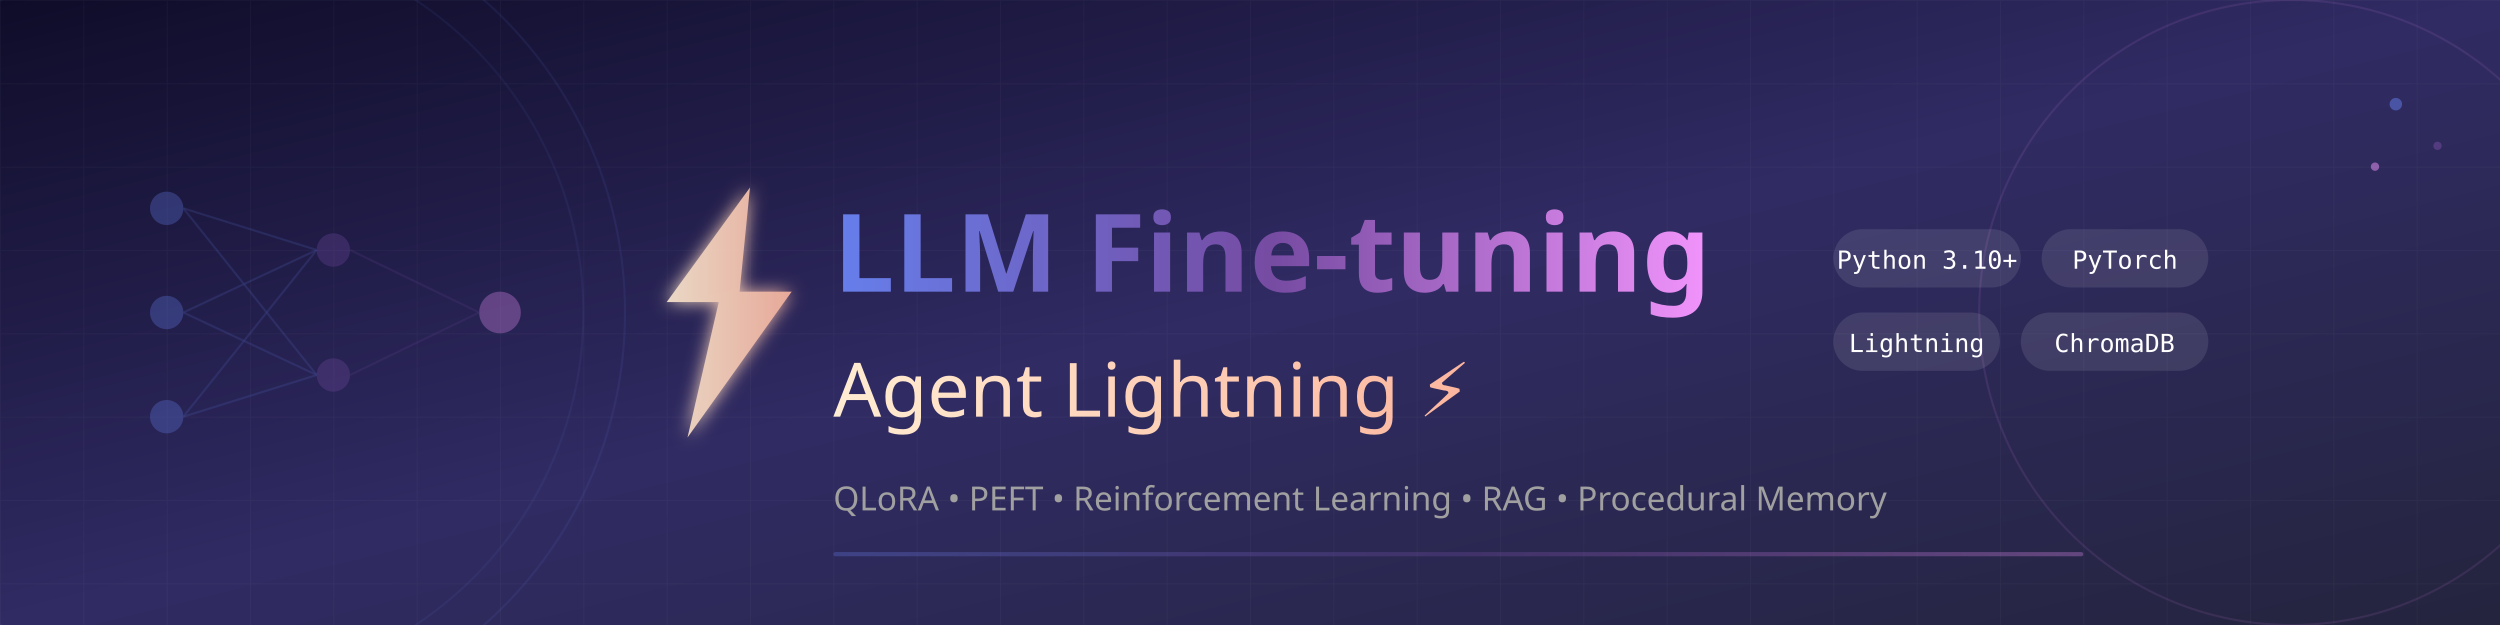
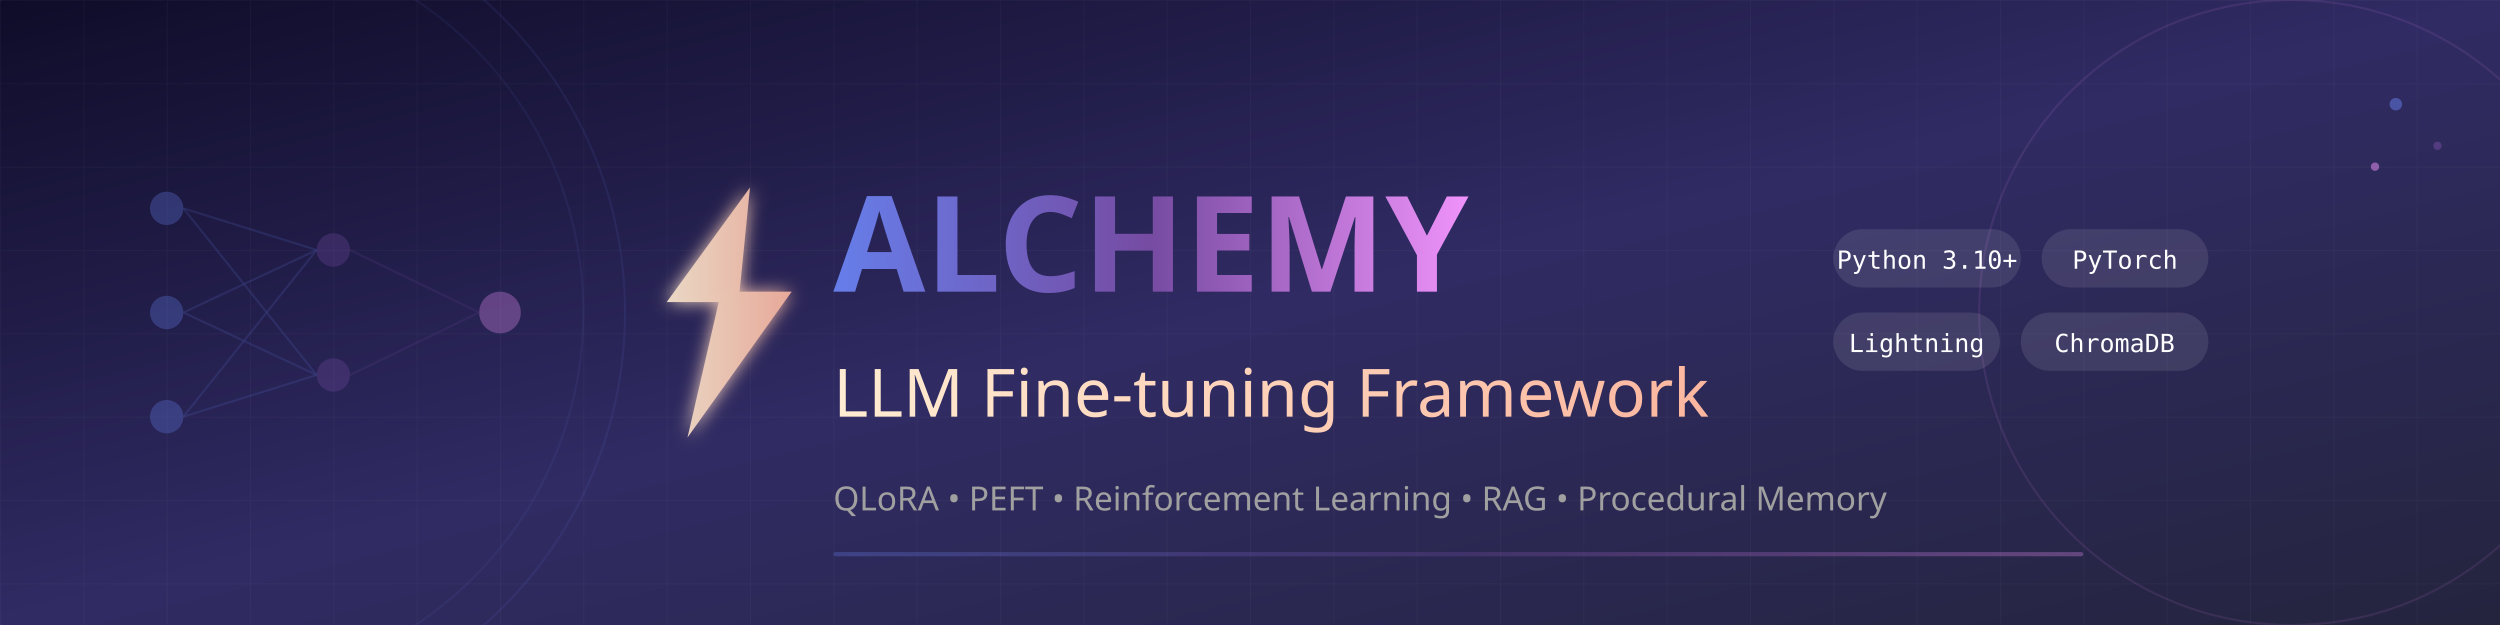
<svg xmlns="http://www.w3.org/2000/svg" viewBox="0 0 1200 300">
  <defs>
    <linearGradient id="bgGradient" x1="0%" y1="0%" x2="100%" y2="100%">
      <stop offset="0%" style="stop-color:#0f0c29" />
      <stop offset="50%" style="stop-color:#302b63" />
      <stop offset="100%" style="stop-color:#24243e" />
    </linearGradient>
    <linearGradient id="textGradient" x1="0%" y1="0%" x2="100%" y2="0%">
      <stop offset="0%" style="stop-color:#667eea" />
      <stop offset="50%" style="stop-color:#764ba2" />
      <stop offset="100%" style="stop-color:#f093fb" />
    </linearGradient>
    <linearGradient id="accentGradient" x1="0%" y1="0%" x2="100%" y2="0%">
      <stop offset="0%" style="stop-color:#ffecd2" />
      <stop offset="100%" style="stop-color:#fcb69f" />
    </linearGradient>
    <filter id="glow" x="-50%" y="-50%" width="200%" height="200%">
      <feGaussianBlur stdDeviation="4" result="coloredBlur" />
      <feMerge>
        <feMergeNode in="coloredBlur" />
        <feMergeNode in="SourceGraphic" />
      </feMerge>
    </filter>
    <pattern id="grid" width="40" height="40" patternUnits="userSpaceOnUse">
      <path d="M 40 0 L 0 0 0 40" fill="none" stroke="rgba(255,255,255,0.03)" stroke-width="1" />
    </pattern>
  </defs>
  <rect width="1200" height="300" fill="url(#bgGradient)" />
  <rect width="1200" height="300" fill="url(#grid)" />
  <circle cx="100" cy="150" r="200" fill="none" stroke="rgba(102,126,234,0.1)" stroke-width="1" />
  <circle cx="100" cy="150" r="180" fill="none" stroke="rgba(102,126,234,0.08)" stroke-width="1" />
  <circle cx="1100" cy="150" r="150" fill="none" stroke="rgba(240,147,251,0.1)" stroke-width="1" />
  <g opacity="0.3">
    <circle cx="80" cy="100" r="8" fill="#667eea" />
    <circle cx="80" cy="150" r="8" fill="#667eea" />
    <circle cx="80" cy="200" r="8" fill="#667eea" />
    <circle cx="160" cy="120" r="8" fill="#764ba2" />
    <circle cx="160" cy="180" r="8" fill="#764ba2" />
    <circle cx="240" cy="150" r="10" fill="#f093fb" />
    <line x1="88" y1="100" x2="152" y2="120" stroke="#667eea" stroke-width="1" opacity="0.5" />
    <line x1="88" y1="100" x2="152" y2="180" stroke="#667eea" stroke-width="1" opacity="0.5" />
    <line x1="88" y1="150" x2="152" y2="120" stroke="#667eea" stroke-width="1" opacity="0.5" />
    <line x1="88" y1="150" x2="152" y2="180" stroke="#667eea" stroke-width="1" opacity="0.5" />
    <line x1="88" y1="200" x2="152" y2="120" stroke="#667eea" stroke-width="1" opacity="0.5" />
    <line x1="88" y1="200" x2="152" y2="180" stroke="#667eea" stroke-width="1" opacity="0.5" />
    <line x1="168" y1="120" x2="230" y2="150" stroke="#764ba2" stroke-width="1" opacity="0.5" />
    <line x1="168" y1="180" x2="230" y2="150" stroke="#764ba2" stroke-width="1" opacity="0.5" />
  </g>
  <g transform="translate(300, 90)">
    <path d="M 60 0 L 20 55 L 45 55 L 30 120 L 80 50 L 55 50 Z" fill="url(#accentGradient)" filter="url(#glow)" opacity="0.9" />
  </g>
-   <text x="400" y="140" font-family="'Segoe UI', system-ui, sans-serif" font-size="52" font-weight="700" fill="url(#textGradient)">
-     LLM Fine-tuning
+   <text x="400" y="140" font-family="'Segoe UI', system-ui, sans-serif" font-size="64" font-weight="700" fill="url(#textGradient)">
+     ALCHEMY
  </text>
-   <text x="400" y="200" font-family="'Segoe UI', system-ui, sans-serif" font-size="36" font-weight="500" fill="url(#accentGradient)">
-     Agent Lightning ⚡
+   <text x="400" y="200" font-family="'Segoe UI', system-ui, sans-serif" font-size="32" font-weight="500" fill="url(#accentGradient)">
+     LLM Fine-tuning Framework
  </text>
  <text x="400" y="245" font-family="'Segoe UI', system-ui, sans-serif" font-size="16" fill="#a0a0a0">
    QLoRA • PEFT • Reinforcement Learning • RAG • Procedural Memory
  </text>
  <g transform="translate(880, 110)">
    <rect x="0" y="0" width="90" height="28" rx="14" fill="rgba(255,255,255,0.1)" />
    <text x="45" y="19" font-family="monospace" font-size="12" fill="#fff" text-anchor="middle">Python 3.10+</text>
    <rect x="100" y="0" width="80" height="28" rx="14" fill="rgba(255,255,255,0.1)" />
    <text x="140" y="19" font-family="monospace" font-size="12" fill="#fff" text-anchor="middle">PyTorch</text>
    <rect x="0" y="40" width="80" height="28" rx="14" fill="rgba(255,255,255,0.1)" />
    <text x="40" y="59" font-family="monospace" font-size="12" fill="#fff" text-anchor="middle">Lightning</text>
    <rect x="90" y="40" width="90" height="28" rx="14" fill="rgba(255,255,255,0.1)" />
    <text x="135" y="59" font-family="monospace" font-size="12" fill="#fff" text-anchor="middle">ChromaDB</text>
  </g>
  <circle cx="1150" cy="50" r="3" fill="#667eea" opacity="0.5" />
  <circle cx="1170" cy="70" r="2" fill="#764ba2" opacity="0.5" />
  <circle cx="1140" cy="80" r="2" fill="#f093fb" opacity="0.5" />
  <rect x="400" y="265" width="600" height="2" rx="1" fill="url(#textGradient)" opacity="0.3" />
</svg>
